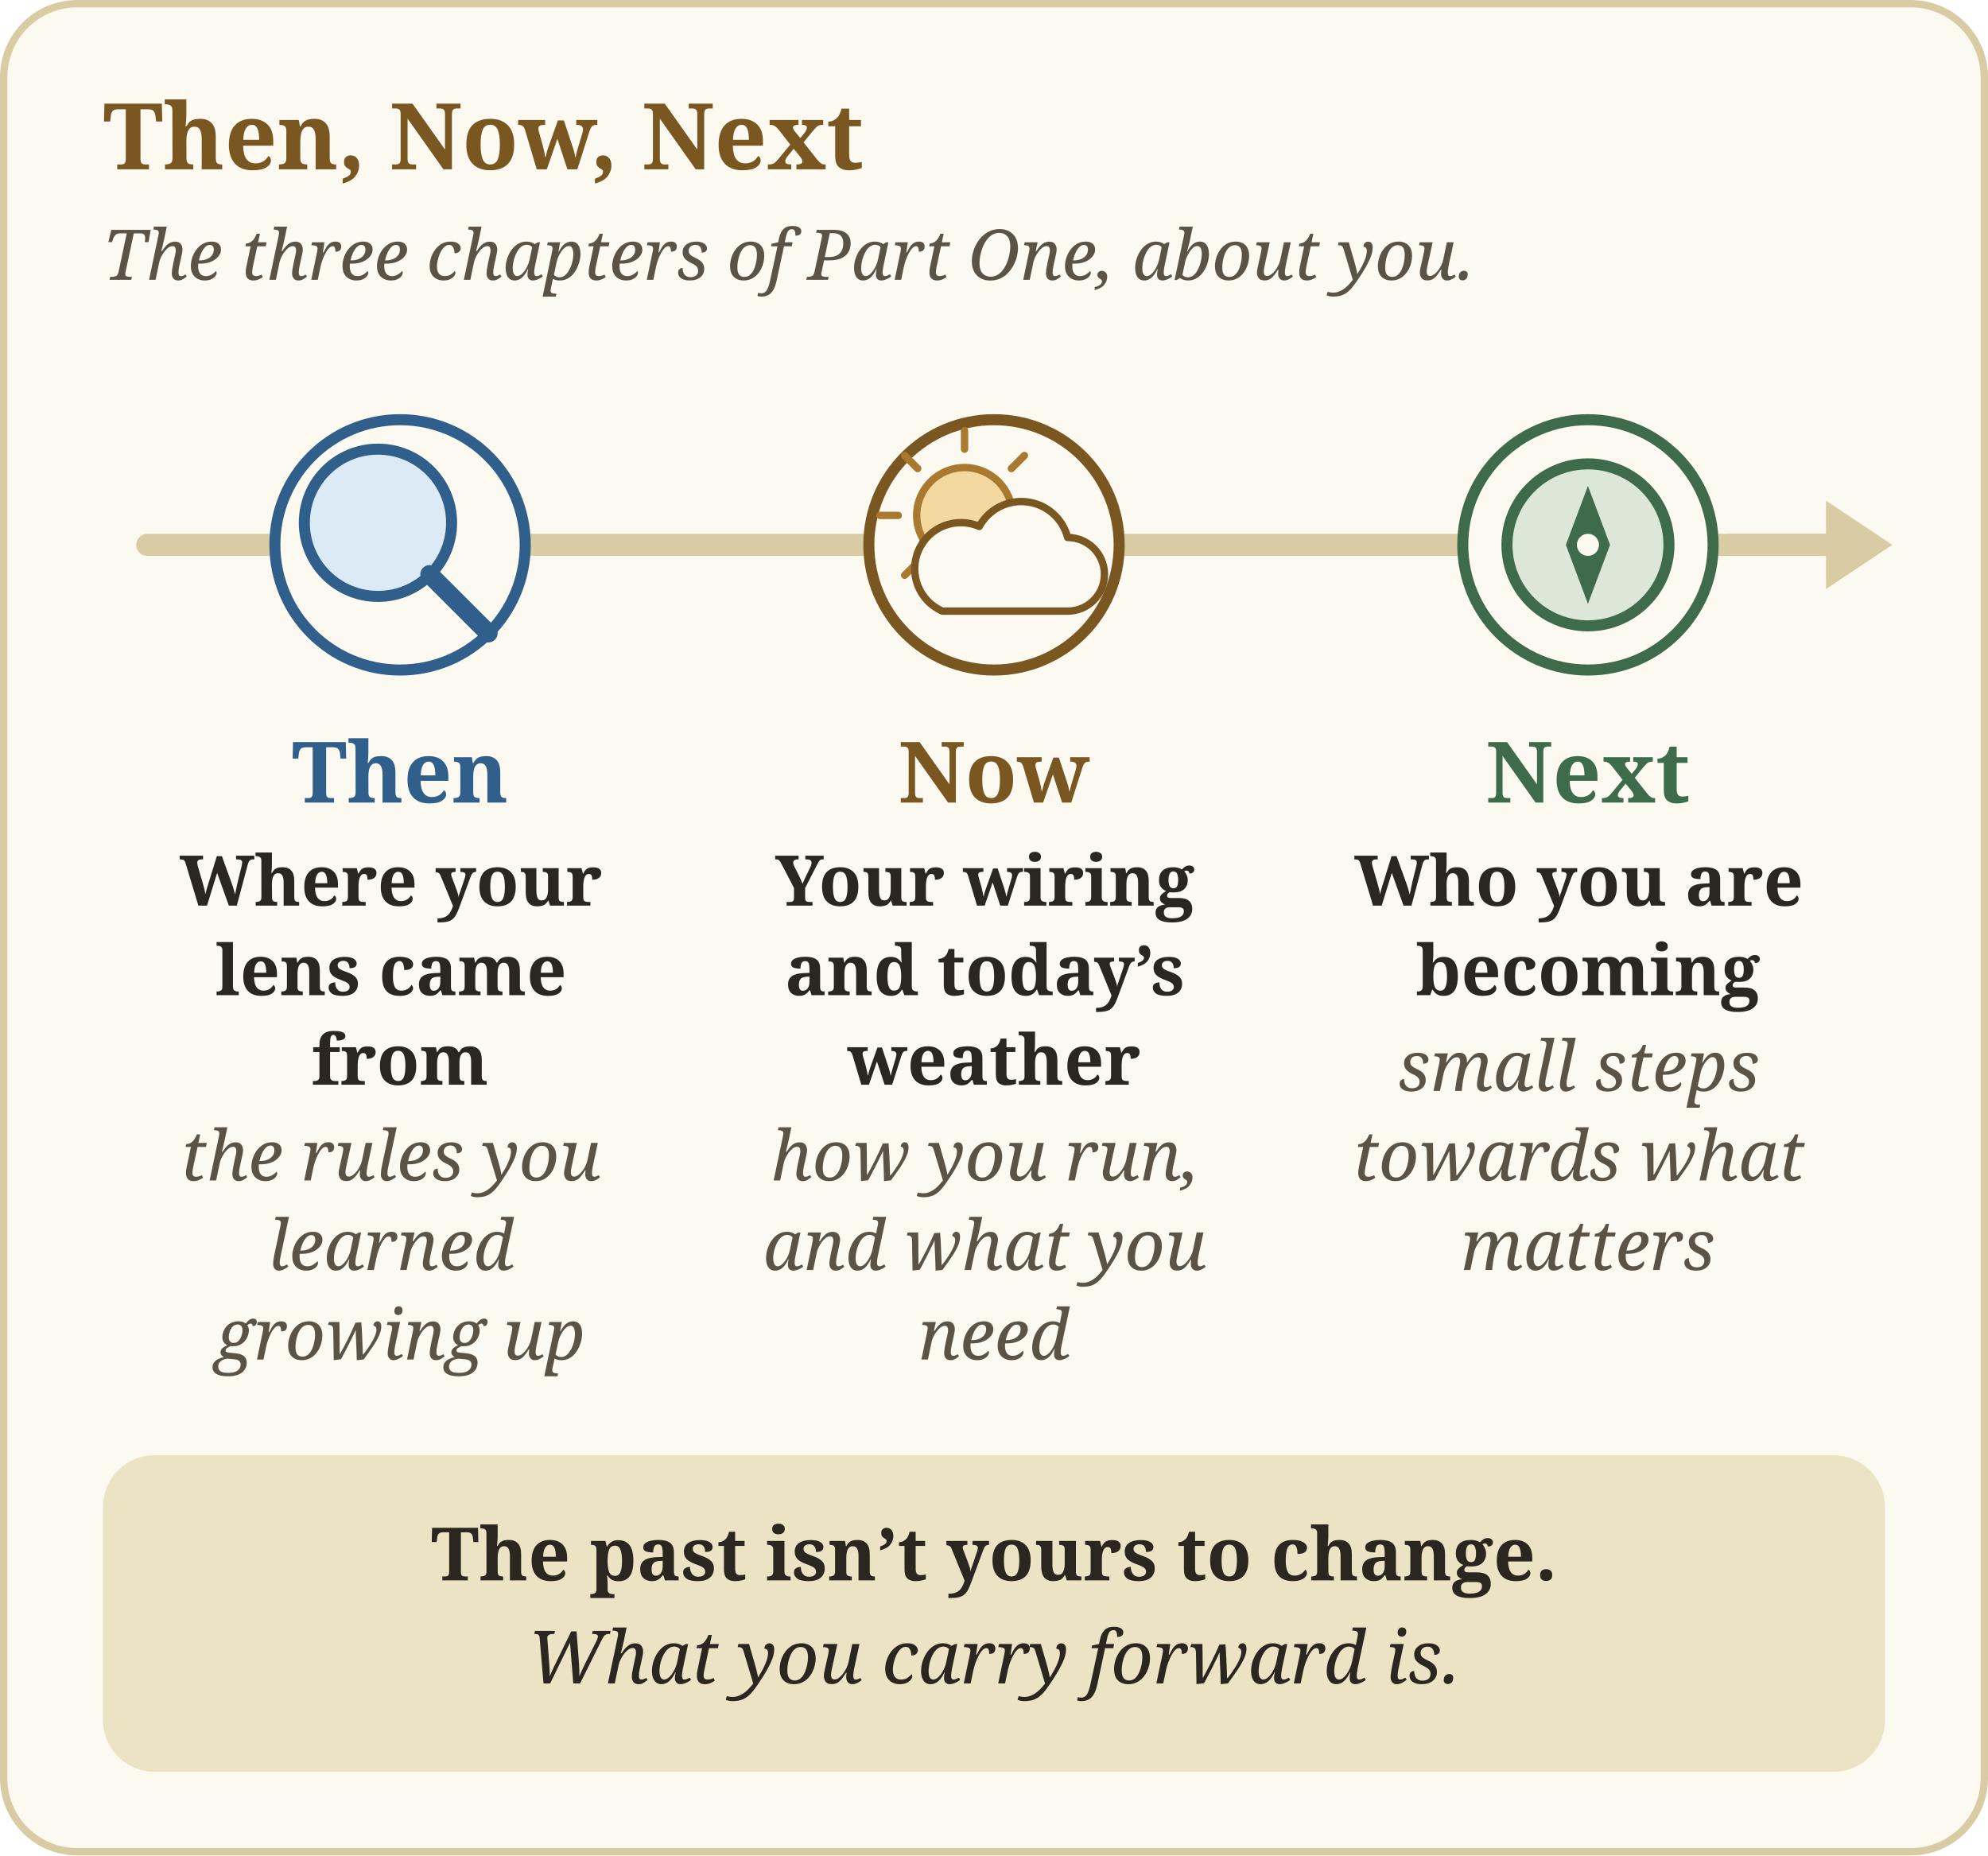
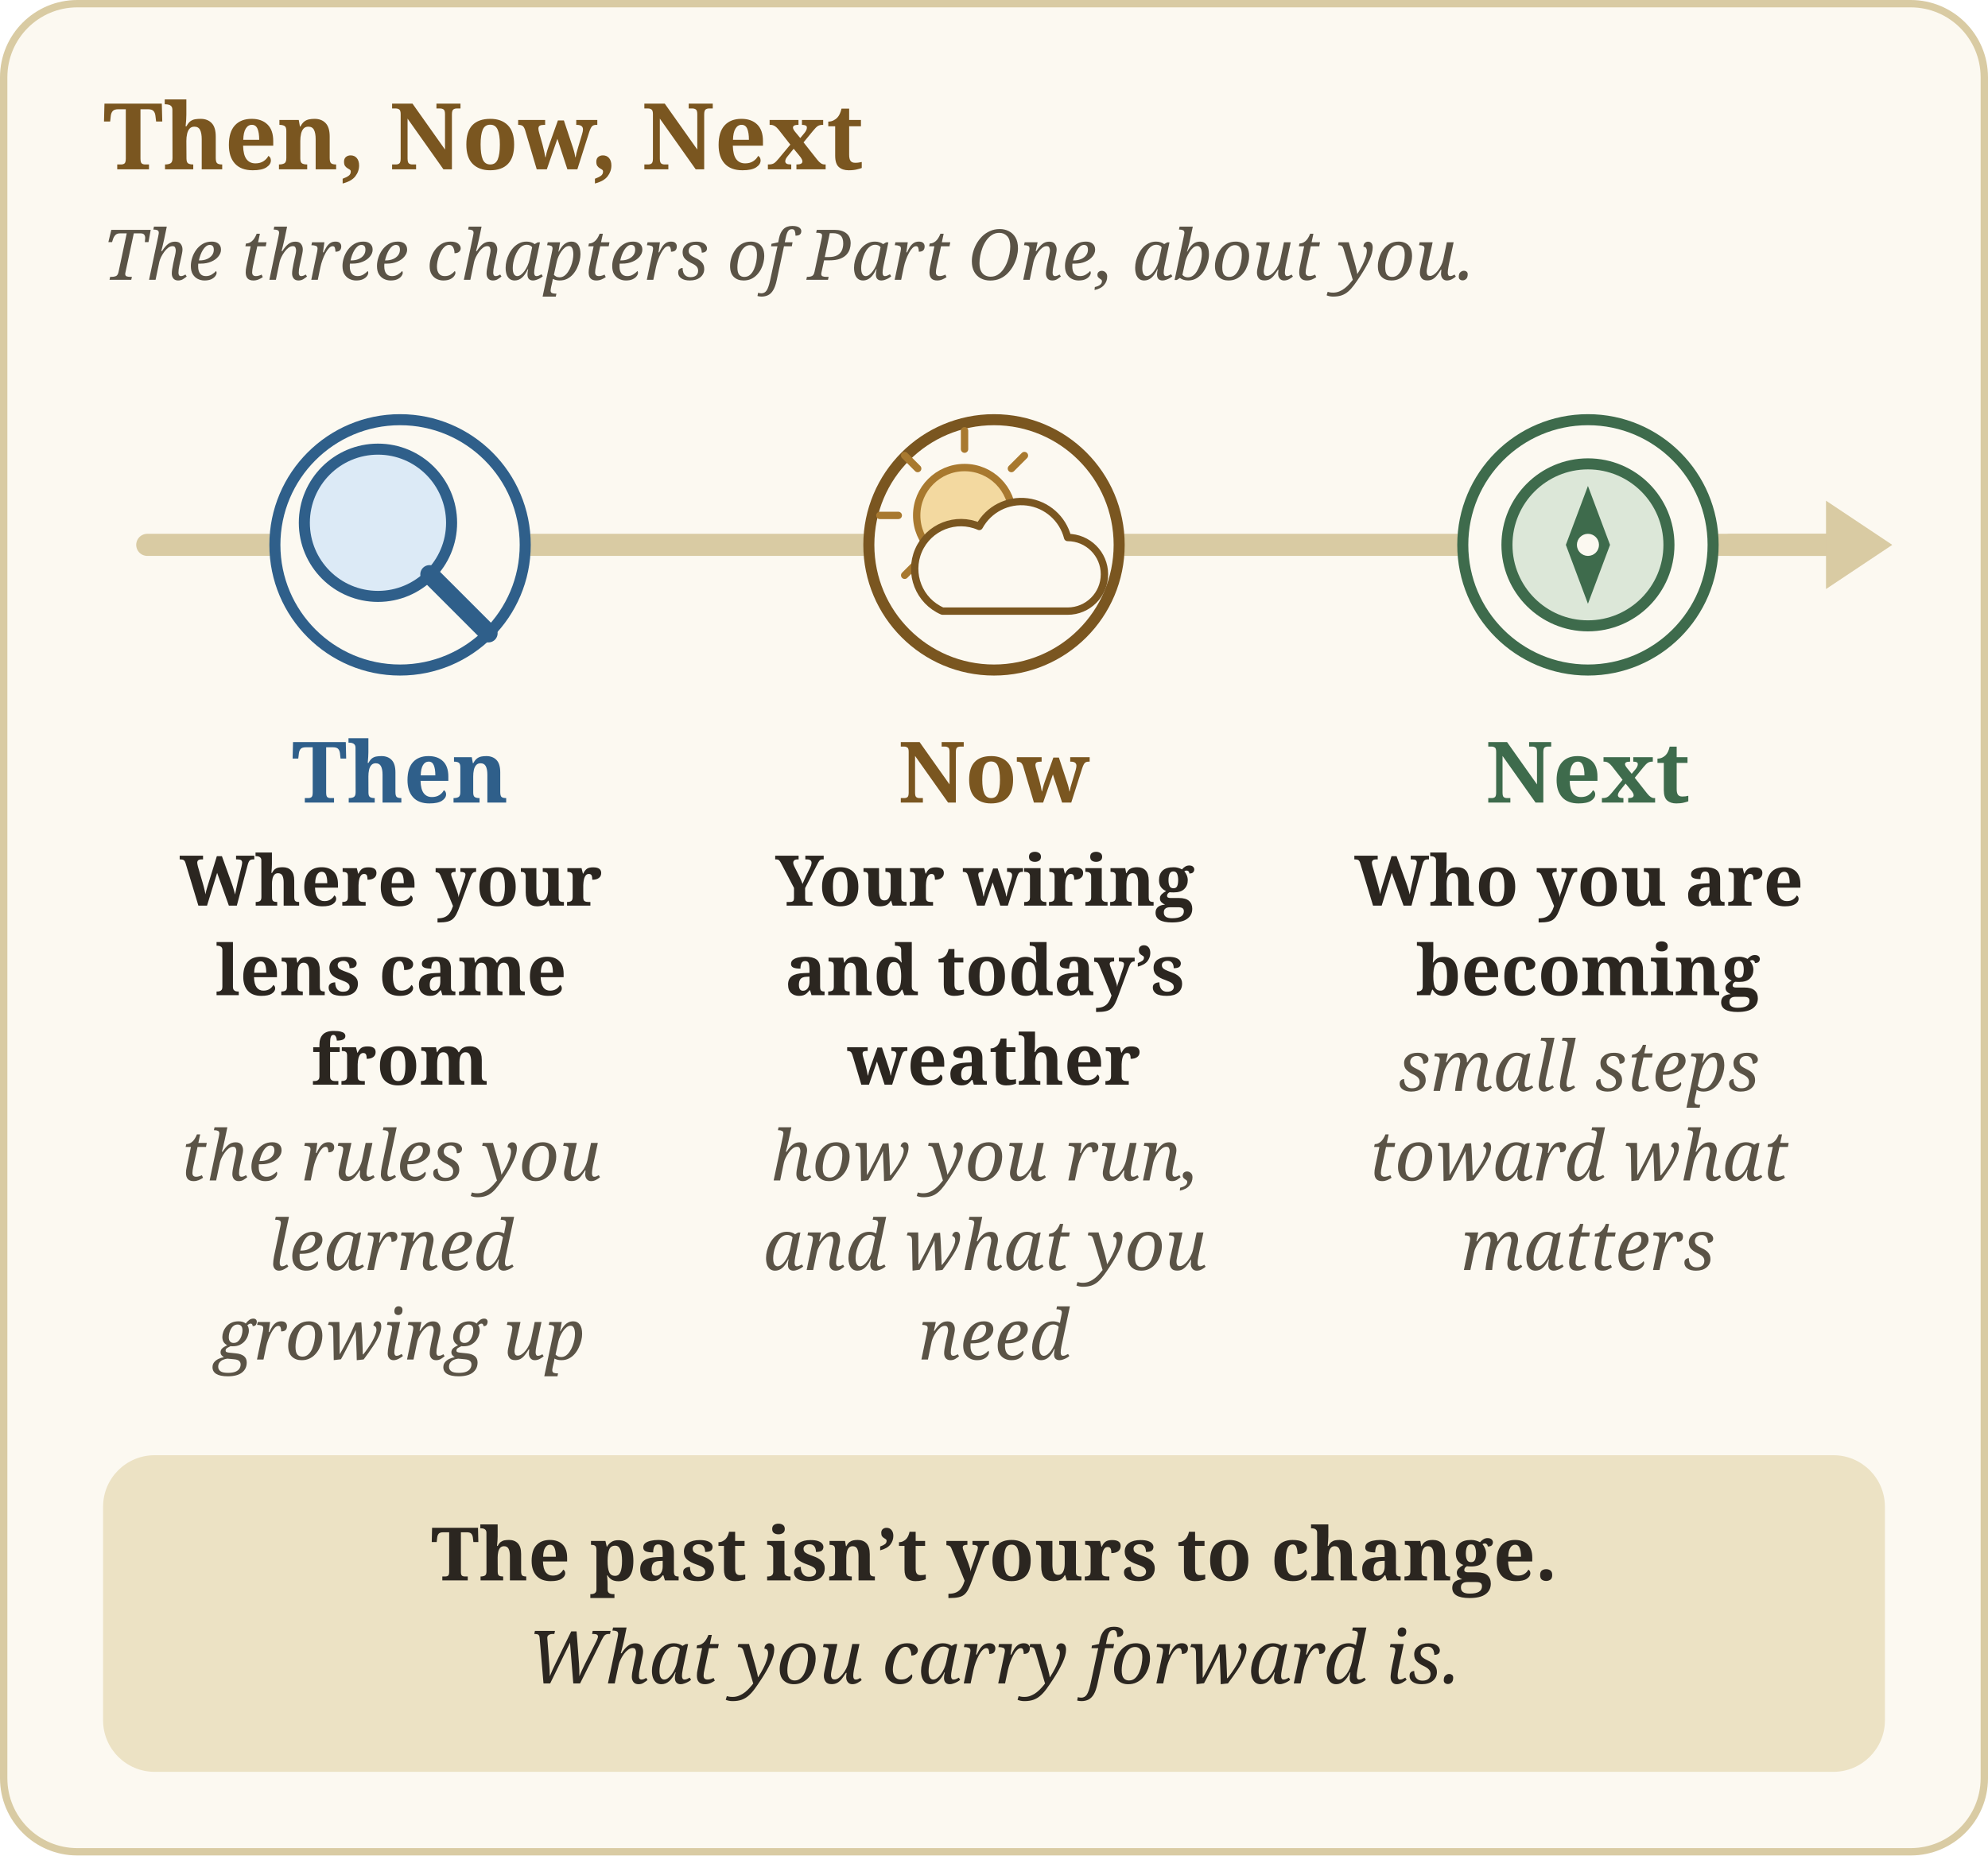
<svg xmlns="http://www.w3.org/2000/svg" viewBox="0 0 540 504" width="540" height="504" role="img" aria-labelledby="fig-partone-tnn-t fig-partone-tnn-d" font-family="Lora, Georgia, serif" fill="#2B2620">
  <rect x="1" y="1" width="538" height="502" rx="20" fill="#FCF9F1" stroke="#D9CBA3" stroke-width="2" />
  <text x="28" y="46" font-size="25" font-weight="bold" fill="#7A5620">Then, Now, Next</text>
  <text x="28" y="76" font-size="19" font-style="italic" fill="#5A5346">The three chapters of Part One, about you.</text>
  <line x1="40" y1="148" x2="500" y2="148" stroke="#D9CBA3" stroke-width="6" stroke-linecap="round" />
  <line x1="470" y1="148" x2="506" y2="148" stroke="#D9CBA3" stroke-width="6" stroke-linecap="round" />
  <path d="M496 136.0 L514 148.0 L496 160.0 Z" fill="#D9CBA3" />
  <circle cx="108.667" cy="148" r="34" fill="#FCF9F1" stroke="#2F5F8A" stroke-width="3" />
  <circle cx="102.667" cy="142" r="20" fill="#DCEAF6" stroke="#2F5F8A" stroke-width="3" />
  <line x1="116.667" y1="156" x2="132.667" y2="172" stroke="#2F5F8A" stroke-width="5" stroke-linecap="round" />
  <text x="108.667" y="218" font-size="23" font-weight="bold" fill="#2F5F8A" text-anchor="middle">Then</text>
  <text x="108.667" y="246" font-size="19" font-weight="bold" text-anchor="middle">
    <tspan x="108.667" dy="0">Where your</tspan>
    <tspan x="108.667" dy="24.32">lens came</tspan>
    <tspan x="108.667" dy="24.32">from</tspan>
  </text>
  <text x="108.667" y="320.64" font-size="19" font-style="italic" fill="#5A5346" text-anchor="middle">
    <tspan x="108.667" dy="0">the rules you</tspan>
    <tspan x="108.667" dy="24.32">learned</tspan>
    <tspan x="108.667" dy="24.32">growing up</tspan>
  </text>
  <circle cx="270" cy="148" r="34" fill="#FCF9F1" stroke="#7A5620" stroke-width="3" />
  <circle cx="262" cy="140" r="13" fill="#F3D9A0" stroke="#A8792F" stroke-width="2" />
  <line x1="280" y1="140" x2="285" y2="140" stroke="#A8792F" stroke-width="2" stroke-linecap="round" />
  <line x1="274.728" y1="152.728" x2="278.263" y2="156.263" stroke="#A8792F" stroke-width="2" stroke-linecap="round" />
  <line x1="262" y1="158" x2="262" y2="163" stroke="#A8792F" stroke-width="2" stroke-linecap="round" />
  <line x1="249.272" y1="152.728" x2="245.737" y2="156.263" stroke="#A8792F" stroke-width="2" stroke-linecap="round" />
  <line x1="244" y1="140" x2="239" y2="140" stroke="#A8792F" stroke-width="2" stroke-linecap="round" />
  <line x1="249.272" y1="127.272" x2="245.737" y2="123.737" stroke="#A8792F" stroke-width="2" stroke-linecap="round" />
  <line x1="262" y1="122" x2="262" y2="117" stroke="#A8792F" stroke-width="2" stroke-linecap="round" />
  <line x1="274.728" y1="127.272" x2="278.263" y2="123.737" stroke="#A8792F" stroke-width="2" stroke-linecap="round" />
  <path d="M256.0 166.0 h34 a10 10 0 0 0 0 -20 a13 13 0 0 0 -24 -3 a9 9 0 0 0 -10 23 z" fill="#FCF9F1" stroke="#7A5620" stroke-width="2" stroke-linecap="round" stroke-linejoin="round" />
  <text x="270" y="218" font-size="23" font-weight="bold" fill="#7A5620" text-anchor="middle">Now</text>
  <text x="270" y="246" font-size="19" font-weight="bold" text-anchor="middle">
    <tspan x="270" dy="0">Your wiring</tspan>
    <tspan x="270" dy="24.32">and today’s</tspan>
    <tspan x="270" dy="24.32">weather</tspan>
  </text>
  <text x="270" y="320.64" font-size="19" font-style="italic" fill="#5A5346" text-anchor="middle">
    <tspan x="270" dy="0">how you run,</tspan>
    <tspan x="270" dy="24.32">and what you</tspan>
    <tspan x="270" dy="24.32">need</tspan>
  </text>
  <circle cx="431.333" cy="148" r="34" fill="#FCF9F1" stroke="#3E6B4C" stroke-width="3" />
  <circle cx="431.333" cy="148" r="22" fill="#DCE7D8" stroke="#3E6B4C" stroke-width="3" />
  <path d="M431.333 132.0 L437.333 148.0 L431.333 164.0 L425.333 148.0 Z" fill="#3E6B4C" />
  <circle cx="431.333" cy="148" r="3" fill="#FCF9F1" />
  <text x="431.333" y="218" font-size="23" font-weight="bold" fill="#3E6B4C" text-anchor="middle">Next</text>
  <text x="431.333" y="246" font-size="19" font-weight="bold" text-anchor="middle">
    <tspan x="431.333" dy="0">Who you are</tspan>
    <tspan x="431.333" dy="24.32">becoming</tspan>
  </text>
  <text x="431.333" y="296.32" font-size="19" font-style="italic" fill="#5A5346" text-anchor="middle">
    <tspan x="431.333" dy="0">small steps</tspan>
-     <tspan x="431.333" dy="24.32">towards what</tspan>
+     <tspan x="431.333" dy="24.32">toward what</tspan>
    <tspan x="431.333" dy="24.32">matters</tspan>
  </text>
  <rect x="28" y="395.28" width="484" height="86" rx="14" fill="#ECE2C4" />
  <text x="270" y="429.28" font-size="20" font-weight="bold" text-anchor="middle">The past isn’t yours to change.</text>
  <text x="270" y="457.28" font-size="20" font-style="italic" text-anchor="middle">What you carry forward is.</text>
</svg>
